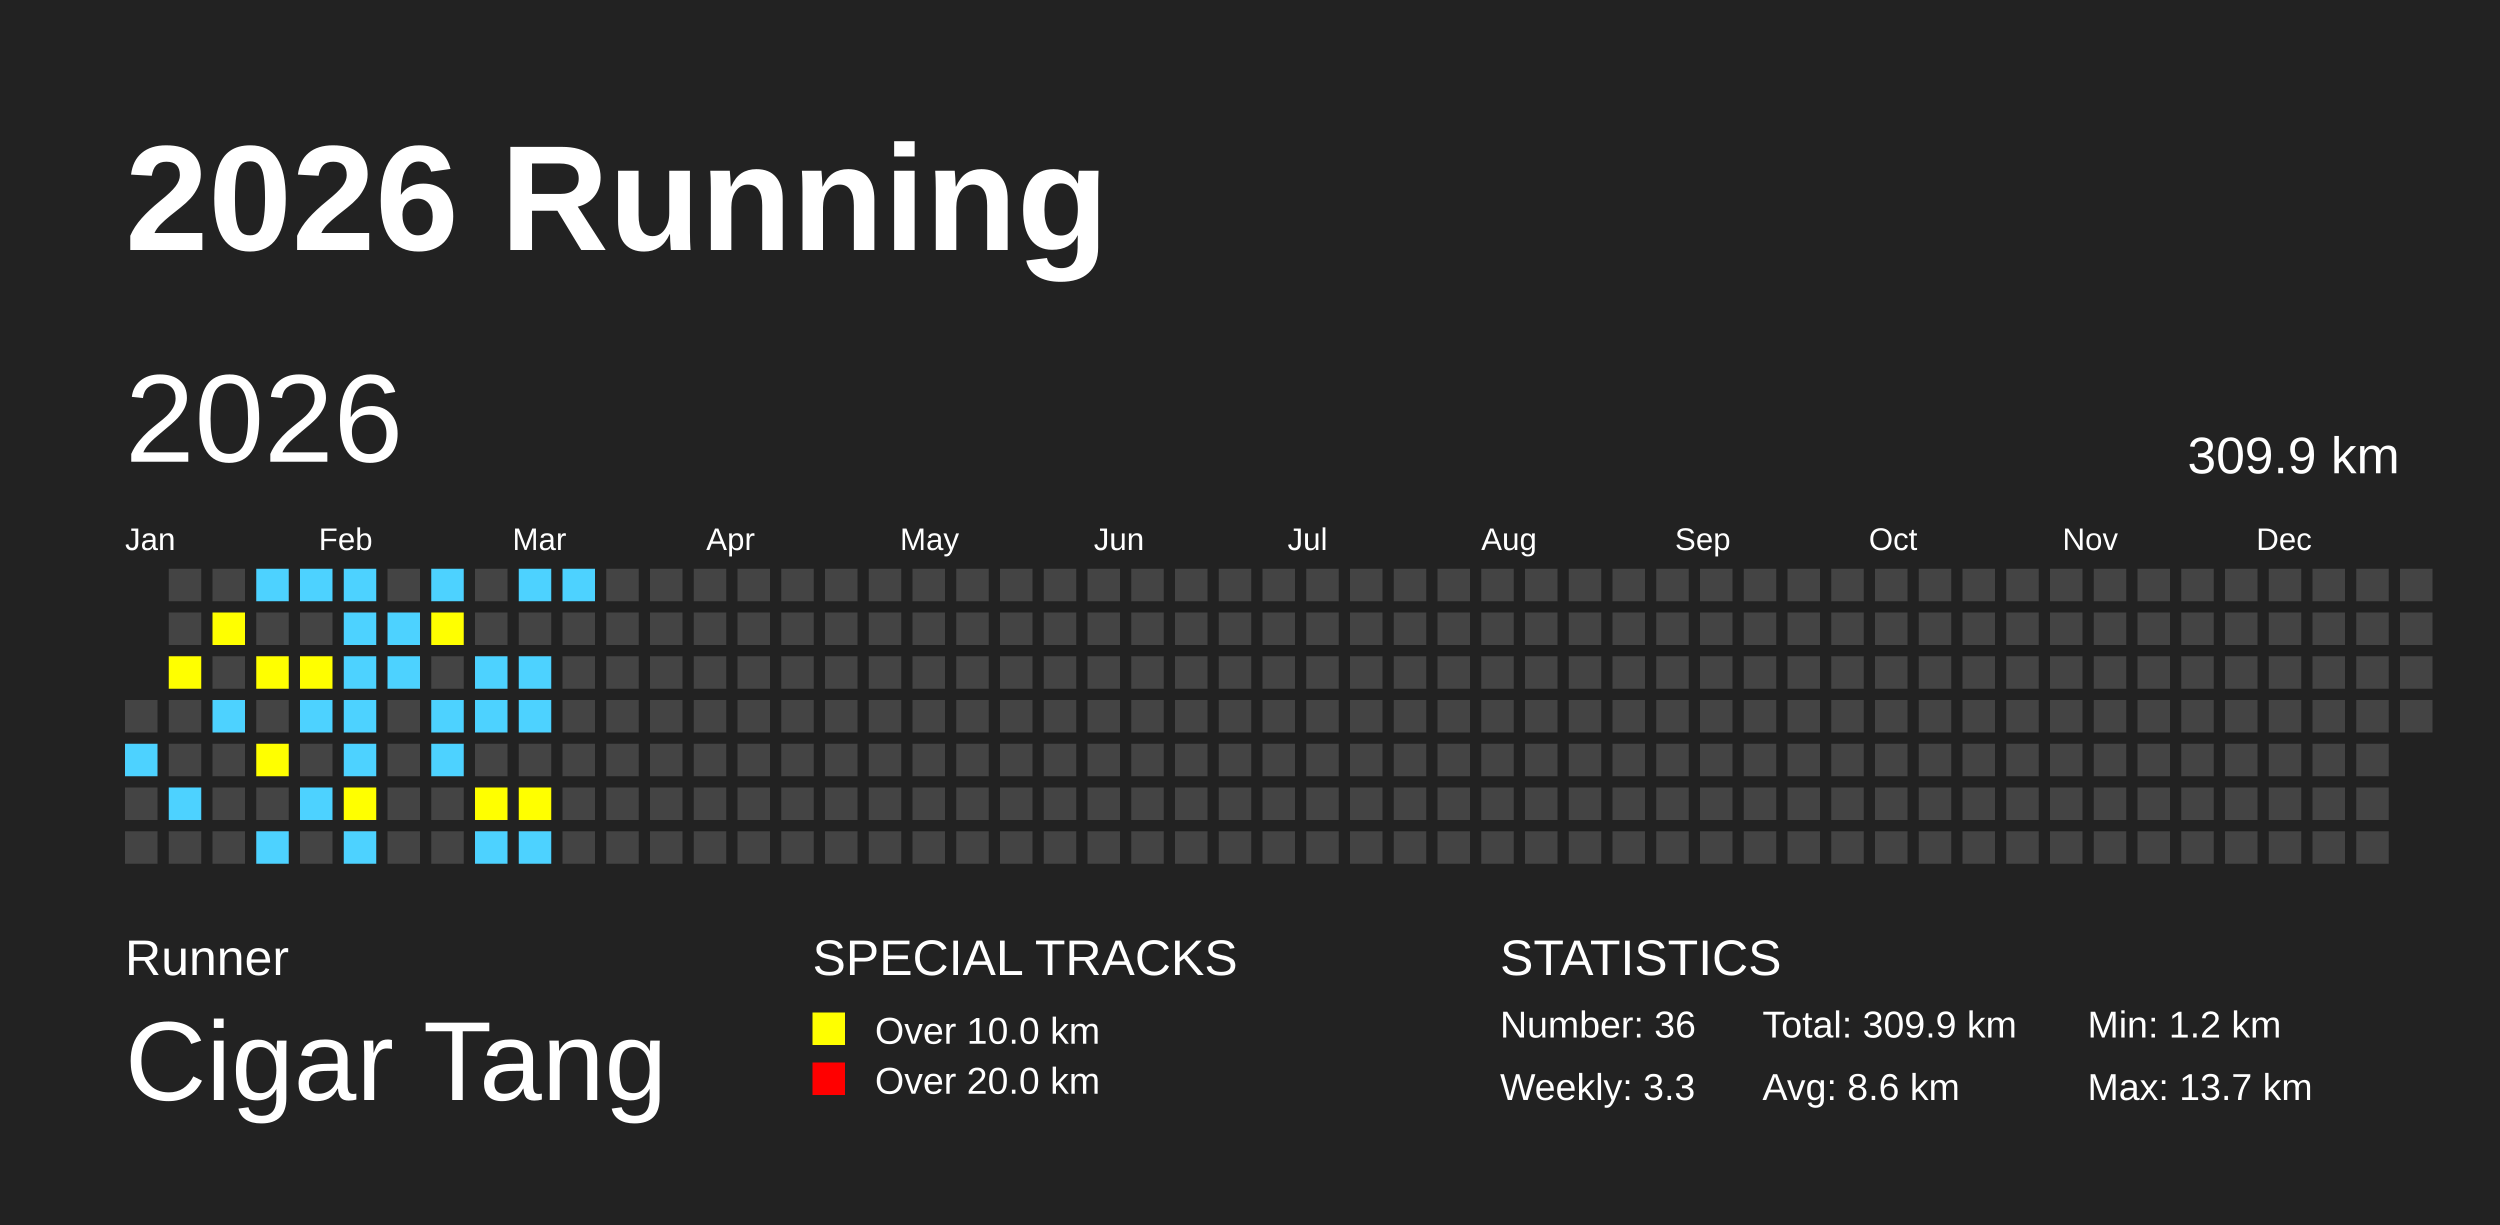
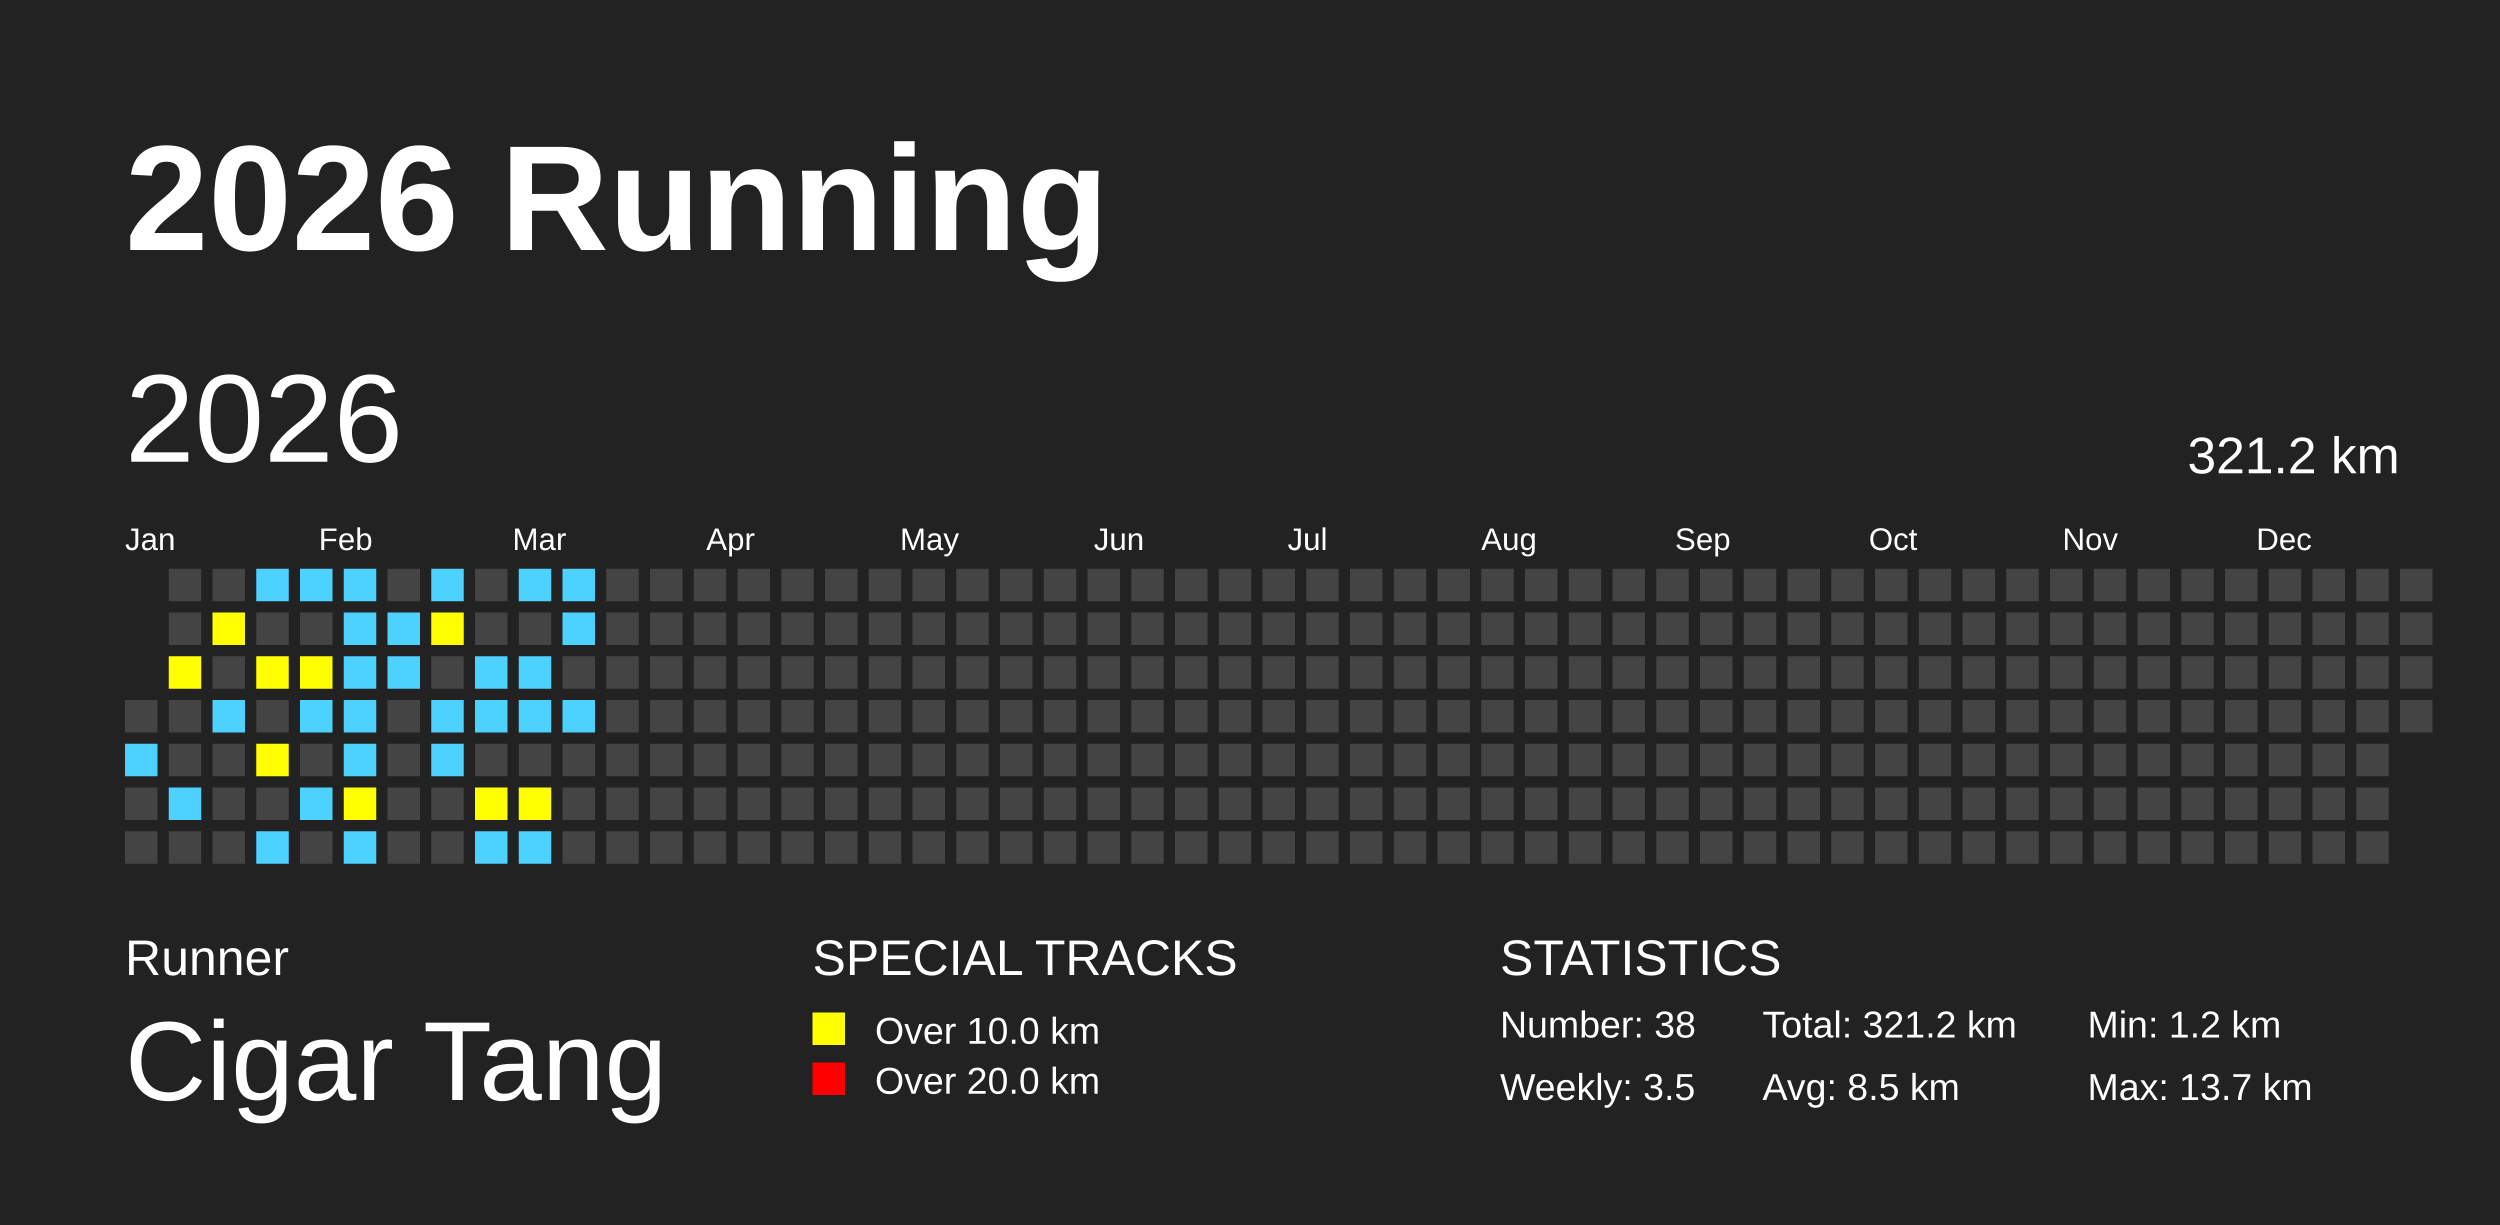
<svg xmlns="http://www.w3.org/2000/svg" baseProfile="full" height="98mm" version="1.1" viewBox="0,0,200,98" width="200mm">
  <defs />
  <rect fill="#222222" height="98" width="200" x="0" y="0" />
  <text fill="#FFFFFF" style="font-size:12px; font-family:Arial; font-weight:bold;" x="10" y="20">2026 Running</text>
  <text fill="#FFFFFF" style="font-size:4px; font-family:Arial" x="10" y="78">Runner</text>
  <text fill="#FFFFFF" style="font-size:9px; font-family:Arial" x="10" y="88">Cigar Tang</text>
  <text fill="#FFFFFF" style="font-size:4px; font-family:Arial" x="65" y="78">SPECIAL TRACKS</text>
  <rect fill="yellow" height="2.6" width="2.6" x="65" y="81" />
  <text fill="#FFFFFF" style="font-size:3px; font-family:Arial" x="70" y="83.5">Over 10.0 km</text>
  <rect fill="red" height="2.6" width="2.6" x="65" y="85" />
  <text fill="#FFFFFF" style="font-size:3px; font-family:Arial" x="70" y="87.5">Over 20.0 km</text>
  <text fill="#FFFFFF" style="font-size:4px; font-family:Arial" x="120" y="78">STATISTICS</text>
-   <text fill="#FFFFFF" style="font-size:3px; font-family:Arial" x="120" y="83">Number: 36</text>
-   <text fill="#FFFFFF" style="font-size:3px; font-family:Arial" x="120" y="88">Weekly: 3.3</text>
-   <text fill="#FFFFFF" style="font-size:3px; font-family:Arial" x="141" y="83">Total: 309.9 km</text>
-   <text fill="#FFFFFF" style="font-size:3px; font-family:Arial" x="141" y="88">Avg: 8.6 km</text>
+   <text fill="#FFFFFF" style="font-size:3px; font-family:Arial" x="120" y="83">Number: 38</text>
+   <text fill="#FFFFFF" style="font-size:3px; font-family:Arial" x="120" y="88">Weekly: 3.5</text>
+   <text fill="#FFFFFF" style="font-size:3px; font-family:Arial" x="141" y="83">Total: 321.2 km</text>
+   <text fill="#FFFFFF" style="font-size:3px; font-family:Arial" x="141" y="88">Avg: 8.5 km</text>
  <text fill="#FFFFFF" style="font-size:3px; font-family:Arial" x="167" y="83">Min: 1.2 km</text>
  <text fill="#FFFFFF" style="font-size:3px; font-family:Arial" x="167" y="88">Max: 13.7 km</text>
  <text dominant-baseline="hanging" fill="#FFFFFF" style="font-size:10.0px; font-family:Arial;" x="10" y="30">2026</text>
-   <text dominant-baseline="hanging" fill="#FFFFFF" style="font-size:4.125px; font-family:Arial;" x="175" y="35">309.9 km</text>
+   <text dominant-baseline="hanging" fill="#FFFFFF" style="font-size:4.125px; font-family:Arial;" x="175" y="35">321.2 km</text>
  <text fill="#FFFFFF" style="font-size:2.5px; font-family:Arial" x="10.0" y="44">Jan</text>
  <text fill="#FFFFFF" style="font-size:2.5px; font-family:Arial" x="25.5" y="44">Feb</text>
  <text fill="#FFFFFF" style="font-size:2.5px; font-family:Arial" x="41.0" y="44">Mar</text>
  <text fill="#FFFFFF" style="font-size:2.5px; font-family:Arial" x="56.5" y="44">Apr</text>
  <text fill="#FFFFFF" style="font-size:2.5px; font-family:Arial" x="72.0" y="44">May</text>
  <text fill="#FFFFFF" style="font-size:2.5px; font-family:Arial" x="87.5" y="44">Jun</text>
  <text fill="#FFFFFF" style="font-size:2.5px; font-family:Arial" x="103.0" y="44">Jul</text>
  <text fill="#FFFFFF" style="font-size:2.5px; font-family:Arial" x="118.5" y="44">Aug</text>
  <text fill="#FFFFFF" style="font-size:2.5px; font-family:Arial" x="134.0" y="44">Sep</text>
  <text fill="#FFFFFF" style="font-size:2.5px; font-family:Arial" x="149.5" y="44">Oct</text>
  <text fill="#FFFFFF" style="font-size:2.5px; font-family:Arial" x="165.0" y="44">Nov</text>
  <text fill="#FFFFFF" style="font-size:2.5px; font-family:Arial" x="180.5" y="44">Dec</text>
  <rect fill="#444444" height="2.6" width="2.6" x="10.0" y="56.0" />
  <rect fill="#4DD2FF" height="2.6" width="2.6" x="10.0" y="59.5" />
  <rect fill="#444444" height="2.6" width="2.6" x="10.0" y="63.0" />
  <rect fill="#444444" height="2.6" width="2.6" x="10.0" y="66.5" />
  <rect fill="#444444" height="2.6" width="2.6" x="13.5" y="45.5" />
  <rect fill="#444444" height="2.6" width="2.6" x="13.5" y="49.0" />
  <rect fill="yellow" height="2.6" width="2.6" x="13.5" y="52.5" />
  <rect fill="#444444" height="2.6" width="2.6" x="13.5" y="56.0" />
  <rect fill="#444444" height="2.6" width="2.6" x="13.5" y="59.5" />
  <rect fill="#4DD2FF" height="2.6" width="2.6" x="13.5" y="63.0" />
  <rect fill="#444444" height="2.6" width="2.6" x="13.5" y="66.5" />
  <rect fill="#444444" height="2.6" width="2.6" x="17.0" y="45.5" />
  <rect fill="yellow" height="2.6" width="2.6" x="17.0" y="49.0" />
  <rect fill="#444444" height="2.6" width="2.6" x="17.0" y="52.5" />
  <rect fill="#4DD2FF" height="2.6" width="2.6" x="17.0" y="56.0" />
  <rect fill="#444444" height="2.6" width="2.6" x="17.0" y="59.5" />
  <rect fill="#444444" height="2.6" width="2.6" x="17.0" y="63.0" />
  <rect fill="#444444" height="2.6" width="2.6" x="17.0" y="66.5" />
  <rect fill="#4DD2FF" height="2.6" width="2.6" x="20.5" y="45.5" />
  <rect fill="#444444" height="2.6" width="2.6" x="20.5" y="49.0" />
  <rect fill="yellow" height="2.6" width="2.6" x="20.5" y="52.5" />
  <rect fill="#444444" height="2.6" width="2.6" x="20.5" y="56.0" />
  <rect fill="yellow" height="2.6" width="2.6" x="20.5" y="59.5" />
  <rect fill="#444444" height="2.6" width="2.6" x="20.5" y="63.0" />
  <rect fill="#4DD2FF" height="2.6" width="2.6" x="20.5" y="66.5" />
  <rect fill="#4DD2FF" height="2.6" width="2.6" x="24.0" y="45.5" />
  <rect fill="#444444" height="2.6" width="2.6" x="24.0" y="49.0" />
  <rect fill="yellow" height="2.6" width="2.6" x="24.0" y="52.5" />
  <rect fill="#4DD2FF" height="2.6" width="2.6" x="24.0" y="56.0" />
  <rect fill="#444444" height="2.6" width="2.6" x="24.0" y="59.5" />
  <rect fill="#4DD2FF" height="2.6" width="2.6" x="24.0" y="63.0" />
  <rect fill="#444444" height="2.6" width="2.6" x="24.0" y="66.5" />
  <rect fill="#4DD2FF" height="2.6" width="2.6" x="27.5" y="45.5" />
  <rect fill="#4DD2FF" height="2.6" width="2.6" x="27.5" y="49.0" />
  <rect fill="#4DD2FF" height="2.6" width="2.6" x="27.5" y="52.5" />
  <rect fill="#4DD2FF" height="2.6" width="2.6" x="27.5" y="56.0" />
  <rect fill="#4DD2FF" height="2.6" width="2.6" x="27.5" y="59.5" />
  <rect fill="yellow" height="2.6" width="2.6" x="27.5" y="63.0" />
  <rect fill="#4DD2FF" height="2.6" width="2.6" x="27.5" y="66.5" />
  <rect fill="#444444" height="2.6" width="2.6" x="31.0" y="45.5" />
  <rect fill="#4DD2FF" height="2.6" width="2.6" x="31.0" y="49.0" />
  <rect fill="#4DD2FF" height="2.6" width="2.6" x="31.0" y="52.5" />
  <rect fill="#444444" height="2.6" width="2.6" x="31.0" y="56.0" />
  <rect fill="#444444" height="2.6" width="2.6" x="31.0" y="59.5" />
  <rect fill="#444444" height="2.6" width="2.6" x="31.0" y="63.0" />
  <rect fill="#444444" height="2.6" width="2.6" x="31.0" y="66.5" />
  <rect fill="#4DD2FF" height="2.6" width="2.6" x="34.5" y="45.5" />
  <rect fill="yellow" height="2.6" width="2.6" x="34.5" y="49.0" />
  <rect fill="#444444" height="2.6" width="2.6" x="34.5" y="52.5" />
  <rect fill="#4DD2FF" height="2.6" width="2.6" x="34.5" y="56.0" />
  <rect fill="#4DD2FF" height="2.6" width="2.6" x="34.5" y="59.5" />
  <rect fill="#444444" height="2.6" width="2.6" x="34.5" y="63.0" />
  <rect fill="#444444" height="2.6" width="2.6" x="34.5" y="66.5" />
  <rect fill="#444444" height="2.6" width="2.6" x="38.0" y="45.5" />
  <rect fill="#444444" height="2.6" width="2.6" x="38.0" y="49.0" />
  <rect fill="#4DD2FF" height="2.6" width="2.6" x="38.0" y="52.5" />
  <rect fill="#4DD2FF" height="2.6" width="2.6" x="38.0" y="56.0" />
  <rect fill="#444444" height="2.6" width="2.6" x="38.0" y="59.5" />
  <rect fill="yellow" height="2.6" width="2.6" x="38.0" y="63.0" />
  <rect fill="#4DD2FF" height="2.6" width="2.6" x="38.0" y="66.5" />
  <rect fill="#4DD2FF" height="2.6" width="2.6" x="41.5" y="45.5" />
  <rect fill="#444444" height="2.6" width="2.6" x="41.5" y="49.0" />
  <rect fill="#4DD2FF" height="2.6" width="2.6" x="41.5" y="52.5" />
  <rect fill="#4DD2FF" height="2.6" width="2.6" x="41.5" y="56.0" />
  <rect fill="#444444" height="2.6" width="2.6" x="41.5" y="59.5" />
  <rect fill="yellow" height="2.6" width="2.6" x="41.5" y="63.0" />
  <rect fill="#4DD2FF" height="2.6" width="2.6" x="41.5" y="66.5" />
  <rect fill="#4DD2FF" height="2.6" width="2.6" x="45.0" y="45.5" />
-   <rect fill="#444444" height="2.6" width="2.6" x="45.0" y="49.0" />
+   <rect fill="#4DD2FF" height="2.6" width="2.6" x="45.0" y="49.0" />
  <rect fill="#444444" height="2.6" width="2.6" x="45.0" y="52.5" />
-   <rect fill="#444444" height="2.6" width="2.6" x="45.0" y="56.0" />
+   <rect fill="#4DD2FF" height="2.6" width="2.6" x="45.0" y="56.0" />
  <rect fill="#444444" height="2.6" width="2.6" x="45.0" y="59.5" />
  <rect fill="#444444" height="2.6" width="2.6" x="45.0" y="63.0" />
  <rect fill="#444444" height="2.6" width="2.6" x="45.0" y="66.5" />
  <rect fill="#444444" height="2.6" width="2.6" x="48.5" y="45.5" />
  <rect fill="#444444" height="2.6" width="2.6" x="48.5" y="49.0" />
  <rect fill="#444444" height="2.6" width="2.6" x="48.5" y="52.5" />
  <rect fill="#444444" height="2.6" width="2.6" x="48.5" y="56.0" />
  <rect fill="#444444" height="2.6" width="2.6" x="48.5" y="59.5" />
  <rect fill="#444444" height="2.6" width="2.6" x="48.5" y="63.0" />
  <rect fill="#444444" height="2.6" width="2.6" x="48.5" y="66.5" />
  <rect fill="#444444" height="2.6" width="2.6" x="52.0" y="45.5" />
  <rect fill="#444444" height="2.6" width="2.6" x="52.0" y="49.0" />
  <rect fill="#444444" height="2.6" width="2.6" x="52.0" y="52.5" />
  <rect fill="#444444" height="2.6" width="2.6" x="52.0" y="56.0" />
  <rect fill="#444444" height="2.6" width="2.6" x="52.0" y="59.5" />
  <rect fill="#444444" height="2.6" width="2.6" x="52.0" y="63.0" />
  <rect fill="#444444" height="2.6" width="2.6" x="52.0" y="66.5" />
  <rect fill="#444444" height="2.6" width="2.6" x="55.5" y="45.5" />
  <rect fill="#444444" height="2.6" width="2.6" x="55.5" y="49.0" />
  <rect fill="#444444" height="2.6" width="2.6" x="55.5" y="52.5" />
  <rect fill="#444444" height="2.6" width="2.6" x="55.5" y="56.0" />
  <rect fill="#444444" height="2.6" width="2.6" x="55.5" y="59.5" />
  <rect fill="#444444" height="2.6" width="2.6" x="55.5" y="63.0" />
  <rect fill="#444444" height="2.6" width="2.6" x="55.5" y="66.5" />
  <rect fill="#444444" height="2.6" width="2.6" x="59.0" y="45.5" />
  <rect fill="#444444" height="2.6" width="2.6" x="59.0" y="49.0" />
  <rect fill="#444444" height="2.6" width="2.6" x="59.0" y="52.5" />
  <rect fill="#444444" height="2.6" width="2.6" x="59.0" y="56.0" />
  <rect fill="#444444" height="2.6" width="2.6" x="59.0" y="59.5" />
  <rect fill="#444444" height="2.6" width="2.6" x="59.0" y="63.0" />
  <rect fill="#444444" height="2.6" width="2.6" x="59.0" y="66.5" />
  <rect fill="#444444" height="2.6" width="2.6" x="62.5" y="45.5" />
  <rect fill="#444444" height="2.6" width="2.6" x="62.5" y="49.0" />
  <rect fill="#444444" height="2.6" width="2.6" x="62.5" y="52.5" />
  <rect fill="#444444" height="2.6" width="2.6" x="62.5" y="56.0" />
  <rect fill="#444444" height="2.6" width="2.6" x="62.5" y="59.5" />
  <rect fill="#444444" height="2.6" width="2.6" x="62.5" y="63.0" />
  <rect fill="#444444" height="2.6" width="2.6" x="62.5" y="66.5" />
  <rect fill="#444444" height="2.6" width="2.6" x="66.0" y="45.5" />
  <rect fill="#444444" height="2.6" width="2.6" x="66.0" y="49.0" />
  <rect fill="#444444" height="2.6" width="2.6" x="66.0" y="52.5" />
  <rect fill="#444444" height="2.6" width="2.6" x="66.0" y="56.0" />
  <rect fill="#444444" height="2.6" width="2.6" x="66.0" y="59.5" />
  <rect fill="#444444" height="2.6" width="2.6" x="66.0" y="63.0" />
  <rect fill="#444444" height="2.6" width="2.6" x="66.0" y="66.5" />
  <rect fill="#444444" height="2.6" width="2.6" x="69.5" y="45.5" />
  <rect fill="#444444" height="2.6" width="2.6" x="69.5" y="49.0" />
  <rect fill="#444444" height="2.6" width="2.6" x="69.5" y="52.5" />
  <rect fill="#444444" height="2.6" width="2.6" x="69.5" y="56.0" />
  <rect fill="#444444" height="2.6" width="2.6" x="69.5" y="59.5" />
  <rect fill="#444444" height="2.6" width="2.6" x="69.5" y="63.0" />
  <rect fill="#444444" height="2.6" width="2.6" x="69.5" y="66.5" />
  <rect fill="#444444" height="2.6" width="2.6" x="73.0" y="45.5" />
  <rect fill="#444444" height="2.6" width="2.6" x="73.0" y="49.0" />
  <rect fill="#444444" height="2.6" width="2.6" x="73.0" y="52.5" />
  <rect fill="#444444" height="2.6" width="2.6" x="73.0" y="56.0" />
  <rect fill="#444444" height="2.6" width="2.6" x="73.0" y="59.5" />
  <rect fill="#444444" height="2.6" width="2.6" x="73.0" y="63.0" />
  <rect fill="#444444" height="2.6" width="2.6" x="73.0" y="66.5" />
  <rect fill="#444444" height="2.6" width="2.6" x="76.5" y="45.5" />
  <rect fill="#444444" height="2.6" width="2.6" x="76.5" y="49.0" />
  <rect fill="#444444" height="2.6" width="2.6" x="76.5" y="52.5" />
  <rect fill="#444444" height="2.6" width="2.6" x="76.5" y="56.0" />
  <rect fill="#444444" height="2.6" width="2.6" x="76.5" y="59.5" />
  <rect fill="#444444" height="2.6" width="2.6" x="76.5" y="63.0" />
  <rect fill="#444444" height="2.6" width="2.6" x="76.5" y="66.5" />
  <rect fill="#444444" height="2.6" width="2.6" x="80.0" y="45.5" />
  <rect fill="#444444" height="2.6" width="2.6" x="80.0" y="49.0" />
  <rect fill="#444444" height="2.6" width="2.6" x="80.0" y="52.5" />
  <rect fill="#444444" height="2.6" width="2.6" x="80.0" y="56.0" />
  <rect fill="#444444" height="2.6" width="2.6" x="80.0" y="59.5" />
  <rect fill="#444444" height="2.6" width="2.6" x="80.0" y="63.0" />
  <rect fill="#444444" height="2.6" width="2.6" x="80.0" y="66.5" />
  <rect fill="#444444" height="2.6" width="2.6" x="83.5" y="45.5" />
  <rect fill="#444444" height="2.6" width="2.6" x="83.5" y="49.0" />
  <rect fill="#444444" height="2.6" width="2.6" x="83.5" y="52.5" />
  <rect fill="#444444" height="2.6" width="2.6" x="83.5" y="56.0" />
  <rect fill="#444444" height="2.6" width="2.6" x="83.5" y="59.5" />
  <rect fill="#444444" height="2.6" width="2.6" x="83.5" y="63.0" />
  <rect fill="#444444" height="2.6" width="2.6" x="83.5" y="66.5" />
  <rect fill="#444444" height="2.6" width="2.6" x="87.0" y="45.5" />
  <rect fill="#444444" height="2.6" width="2.6" x="87.0" y="49.0" />
  <rect fill="#444444" height="2.6" width="2.6" x="87.0" y="52.5" />
  <rect fill="#444444" height="2.6" width="2.6" x="87.0" y="56.0" />
  <rect fill="#444444" height="2.6" width="2.6" x="87.0" y="59.5" />
  <rect fill="#444444" height="2.6" width="2.6" x="87.0" y="63.0" />
  <rect fill="#444444" height="2.6" width="2.6" x="87.0" y="66.5" />
  <rect fill="#444444" height="2.6" width="2.6" x="90.5" y="45.5" />
  <rect fill="#444444" height="2.6" width="2.6" x="90.5" y="49.0" />
  <rect fill="#444444" height="2.6" width="2.6" x="90.5" y="52.5" />
  <rect fill="#444444" height="2.6" width="2.6" x="90.5" y="56.0" />
  <rect fill="#444444" height="2.6" width="2.6" x="90.5" y="59.5" />
  <rect fill="#444444" height="2.6" width="2.6" x="90.5" y="63.0" />
  <rect fill="#444444" height="2.6" width="2.6" x="90.5" y="66.5" />
  <rect fill="#444444" height="2.6" width="2.6" x="94.0" y="45.5" />
  <rect fill="#444444" height="2.6" width="2.6" x="94.0" y="49.0" />
  <rect fill="#444444" height="2.6" width="2.6" x="94.0" y="52.5" />
  <rect fill="#444444" height="2.6" width="2.6" x="94.0" y="56.0" />
  <rect fill="#444444" height="2.6" width="2.6" x="94.0" y="59.5" />
  <rect fill="#444444" height="2.6" width="2.6" x="94.0" y="63.0" />
  <rect fill="#444444" height="2.6" width="2.6" x="94.0" y="66.5" />
  <rect fill="#444444" height="2.6" width="2.6" x="97.5" y="45.5" />
  <rect fill="#444444" height="2.6" width="2.6" x="97.5" y="49.0" />
  <rect fill="#444444" height="2.6" width="2.6" x="97.5" y="52.5" />
  <rect fill="#444444" height="2.6" width="2.6" x="97.5" y="56.0" />
  <rect fill="#444444" height="2.6" width="2.6" x="97.5" y="59.5" />
  <rect fill="#444444" height="2.6" width="2.6" x="97.5" y="63.0" />
  <rect fill="#444444" height="2.6" width="2.6" x="97.5" y="66.5" />
  <rect fill="#444444" height="2.6" width="2.6" x="101.0" y="45.5" />
  <rect fill="#444444" height="2.6" width="2.6" x="101.0" y="49.0" />
  <rect fill="#444444" height="2.6" width="2.6" x="101.0" y="52.5" />
  <rect fill="#444444" height="2.6" width="2.6" x="101.0" y="56.0" />
  <rect fill="#444444" height="2.6" width="2.6" x="101.0" y="59.5" />
  <rect fill="#444444" height="2.6" width="2.6" x="101.0" y="63.0" />
  <rect fill="#444444" height="2.6" width="2.6" x="101.0" y="66.5" />
  <rect fill="#444444" height="2.6" width="2.6" x="104.5" y="45.5" />
  <rect fill="#444444" height="2.6" width="2.6" x="104.5" y="49.0" />
  <rect fill="#444444" height="2.6" width="2.6" x="104.5" y="52.5" />
  <rect fill="#444444" height="2.6" width="2.6" x="104.5" y="56.0" />
  <rect fill="#444444" height="2.6" width="2.6" x="104.5" y="59.5" />
  <rect fill="#444444" height="2.6" width="2.6" x="104.5" y="63.0" />
  <rect fill="#444444" height="2.6" width="2.6" x="104.5" y="66.5" />
  <rect fill="#444444" height="2.6" width="2.6" x="108.0" y="45.5" />
  <rect fill="#444444" height="2.6" width="2.6" x="108.0" y="49.0" />
  <rect fill="#444444" height="2.6" width="2.6" x="108.0" y="52.5" />
  <rect fill="#444444" height="2.6" width="2.6" x="108.0" y="56.0" />
  <rect fill="#444444" height="2.6" width="2.6" x="108.0" y="59.5" />
  <rect fill="#444444" height="2.6" width="2.6" x="108.0" y="63.0" />
  <rect fill="#444444" height="2.6" width="2.6" x="108.0" y="66.5" />
  <rect fill="#444444" height="2.6" width="2.6" x="111.5" y="45.5" />
  <rect fill="#444444" height="2.6" width="2.6" x="111.5" y="49.0" />
  <rect fill="#444444" height="2.6" width="2.6" x="111.5" y="52.5" />
  <rect fill="#444444" height="2.6" width="2.6" x="111.5" y="56.0" />
  <rect fill="#444444" height="2.6" width="2.6" x="111.5" y="59.5" />
  <rect fill="#444444" height="2.6" width="2.6" x="111.5" y="63.0" />
  <rect fill="#444444" height="2.6" width="2.6" x="111.5" y="66.5" />
  <rect fill="#444444" height="2.6" width="2.6" x="115.0" y="45.5" />
  <rect fill="#444444" height="2.6" width="2.6" x="115.0" y="49.0" />
  <rect fill="#444444" height="2.6" width="2.6" x="115.0" y="52.5" />
  <rect fill="#444444" height="2.6" width="2.6" x="115.0" y="56.0" />
  <rect fill="#444444" height="2.6" width="2.6" x="115.0" y="59.5" />
  <rect fill="#444444" height="2.6" width="2.6" x="115.0" y="63.0" />
  <rect fill="#444444" height="2.6" width="2.6" x="115.0" y="66.5" />
  <rect fill="#444444" height="2.6" width="2.6" x="118.5" y="45.5" />
  <rect fill="#444444" height="2.6" width="2.6" x="118.5" y="49.0" />
  <rect fill="#444444" height="2.6" width="2.6" x="118.5" y="52.5" />
  <rect fill="#444444" height="2.6" width="2.6" x="118.5" y="56.0" />
  <rect fill="#444444" height="2.6" width="2.6" x="118.5" y="59.5" />
  <rect fill="#444444" height="2.6" width="2.6" x="118.5" y="63.0" />
  <rect fill="#444444" height="2.6" width="2.6" x="118.5" y="66.5" />
  <rect fill="#444444" height="2.6" width="2.6" x="122.0" y="45.5" />
  <rect fill="#444444" height="2.6" width="2.6" x="122.0" y="49.0" />
  <rect fill="#444444" height="2.6" width="2.6" x="122.0" y="52.5" />
  <rect fill="#444444" height="2.6" width="2.6" x="122.0" y="56.0" />
  <rect fill="#444444" height="2.6" width="2.6" x="122.0" y="59.5" />
  <rect fill="#444444" height="2.6" width="2.6" x="122.0" y="63.0" />
  <rect fill="#444444" height="2.6" width="2.6" x="122.0" y="66.5" />
  <rect fill="#444444" height="2.6" width="2.6" x="125.5" y="45.5" />
  <rect fill="#444444" height="2.6" width="2.6" x="125.5" y="49.0" />
  <rect fill="#444444" height="2.6" width="2.6" x="125.5" y="52.5" />
  <rect fill="#444444" height="2.6" width="2.6" x="125.5" y="56.0" />
  <rect fill="#444444" height="2.6" width="2.6" x="125.5" y="59.5" />
  <rect fill="#444444" height="2.6" width="2.6" x="125.5" y="63.0" />
  <rect fill="#444444" height="2.6" width="2.6" x="125.5" y="66.5" />
  <rect fill="#444444" height="2.6" width="2.6" x="129.0" y="45.5" />
  <rect fill="#444444" height="2.6" width="2.6" x="129.0" y="49.0" />
  <rect fill="#444444" height="2.6" width="2.6" x="129.0" y="52.5" />
  <rect fill="#444444" height="2.6" width="2.6" x="129.0" y="56.0" />
  <rect fill="#444444" height="2.6" width="2.6" x="129.0" y="59.5" />
  <rect fill="#444444" height="2.6" width="2.6" x="129.0" y="63.0" />
  <rect fill="#444444" height="2.6" width="2.6" x="129.0" y="66.5" />
  <rect fill="#444444" height="2.6" width="2.6" x="132.5" y="45.5" />
  <rect fill="#444444" height="2.6" width="2.6" x="132.5" y="49.0" />
  <rect fill="#444444" height="2.6" width="2.6" x="132.5" y="52.5" />
  <rect fill="#444444" height="2.6" width="2.6" x="132.5" y="56.0" />
  <rect fill="#444444" height="2.6" width="2.6" x="132.5" y="59.5" />
  <rect fill="#444444" height="2.6" width="2.6" x="132.5" y="63.0" />
  <rect fill="#444444" height="2.6" width="2.6" x="132.5" y="66.5" />
  <rect fill="#444444" height="2.6" width="2.6" x="136.0" y="45.5" />
  <rect fill="#444444" height="2.6" width="2.6" x="136.0" y="49.0" />
  <rect fill="#444444" height="2.6" width="2.6" x="136.0" y="52.5" />
  <rect fill="#444444" height="2.6" width="2.6" x="136.0" y="56.0" />
  <rect fill="#444444" height="2.6" width="2.6" x="136.0" y="59.5" />
  <rect fill="#444444" height="2.6" width="2.6" x="136.0" y="63.0" />
  <rect fill="#444444" height="2.6" width="2.6" x="136.0" y="66.5" />
  <rect fill="#444444" height="2.6" width="2.6" x="139.5" y="45.5" />
  <rect fill="#444444" height="2.6" width="2.6" x="139.5" y="49.0" />
  <rect fill="#444444" height="2.6" width="2.6" x="139.5" y="52.5" />
  <rect fill="#444444" height="2.6" width="2.6" x="139.5" y="56.0" />
  <rect fill="#444444" height="2.6" width="2.6" x="139.5" y="59.5" />
  <rect fill="#444444" height="2.6" width="2.6" x="139.5" y="63.0" />
  <rect fill="#444444" height="2.6" width="2.6" x="139.5" y="66.5" />
  <rect fill="#444444" height="2.6" width="2.6" x="143.0" y="45.5" />
  <rect fill="#444444" height="2.6" width="2.6" x="143.0" y="49.0" />
  <rect fill="#444444" height="2.6" width="2.6" x="143.0" y="52.5" />
  <rect fill="#444444" height="2.6" width="2.6" x="143.0" y="56.0" />
  <rect fill="#444444" height="2.6" width="2.6" x="143.0" y="59.5" />
  <rect fill="#444444" height="2.6" width="2.6" x="143.0" y="63.0" />
  <rect fill="#444444" height="2.6" width="2.6" x="143.0" y="66.5" />
  <rect fill="#444444" height="2.6" width="2.6" x="146.5" y="45.5" />
  <rect fill="#444444" height="2.6" width="2.6" x="146.5" y="49.0" />
  <rect fill="#444444" height="2.6" width="2.6" x="146.5" y="52.5" />
  <rect fill="#444444" height="2.6" width="2.6" x="146.5" y="56.0" />
  <rect fill="#444444" height="2.6" width="2.6" x="146.5" y="59.5" />
  <rect fill="#444444" height="2.6" width="2.6" x="146.5" y="63.0" />
  <rect fill="#444444" height="2.6" width="2.6" x="146.5" y="66.5" />
  <rect fill="#444444" height="2.6" width="2.6" x="150.0" y="45.5" />
  <rect fill="#444444" height="2.6" width="2.6" x="150.0" y="49.0" />
  <rect fill="#444444" height="2.6" width="2.6" x="150.0" y="52.5" />
  <rect fill="#444444" height="2.6" width="2.6" x="150.0" y="56.0" />
  <rect fill="#444444" height="2.6" width="2.6" x="150.0" y="59.5" />
  <rect fill="#444444" height="2.6" width="2.6" x="150.0" y="63.0" />
  <rect fill="#444444" height="2.6" width="2.6" x="150.0" y="66.5" />
  <rect fill="#444444" height="2.6" width="2.6" x="153.5" y="45.5" />
  <rect fill="#444444" height="2.6" width="2.6" x="153.5" y="49.0" />
  <rect fill="#444444" height="2.6" width="2.6" x="153.5" y="52.5" />
  <rect fill="#444444" height="2.6" width="2.6" x="153.5" y="56.0" />
  <rect fill="#444444" height="2.6" width="2.6" x="153.5" y="59.5" />
  <rect fill="#444444" height="2.6" width="2.6" x="153.5" y="63.0" />
  <rect fill="#444444" height="2.6" width="2.6" x="153.5" y="66.5" />
  <rect fill="#444444" height="2.6" width="2.6" x="157.0" y="45.5" />
  <rect fill="#444444" height="2.6" width="2.6" x="157.0" y="49.0" />
  <rect fill="#444444" height="2.6" width="2.6" x="157.0" y="52.5" />
  <rect fill="#444444" height="2.6" width="2.6" x="157.0" y="56.0" />
  <rect fill="#444444" height="2.6" width="2.6" x="157.0" y="59.5" />
  <rect fill="#444444" height="2.6" width="2.6" x="157.0" y="63.0" />
  <rect fill="#444444" height="2.6" width="2.6" x="157.0" y="66.5" />
  <rect fill="#444444" height="2.6" width="2.6" x="160.5" y="45.5" />
  <rect fill="#444444" height="2.6" width="2.6" x="160.5" y="49.0" />
  <rect fill="#444444" height="2.6" width="2.6" x="160.5" y="52.5" />
  <rect fill="#444444" height="2.6" width="2.6" x="160.5" y="56.0" />
  <rect fill="#444444" height="2.6" width="2.6" x="160.5" y="59.5" />
  <rect fill="#444444" height="2.6" width="2.6" x="160.5" y="63.0" />
  <rect fill="#444444" height="2.6" width="2.6" x="160.5" y="66.5" />
  <rect fill="#444444" height="2.6" width="2.6" x="164.0" y="45.5" />
  <rect fill="#444444" height="2.6" width="2.6" x="164.0" y="49.0" />
  <rect fill="#444444" height="2.6" width="2.6" x="164.0" y="52.5" />
  <rect fill="#444444" height="2.6" width="2.6" x="164.0" y="56.0" />
  <rect fill="#444444" height="2.6" width="2.6" x="164.0" y="59.5" />
  <rect fill="#444444" height="2.6" width="2.6" x="164.0" y="63.0" />
  <rect fill="#444444" height="2.6" width="2.6" x="164.0" y="66.5" />
  <rect fill="#444444" height="2.6" width="2.6" x="167.5" y="45.5" />
  <rect fill="#444444" height="2.6" width="2.6" x="167.5" y="49.0" />
  <rect fill="#444444" height="2.6" width="2.6" x="167.5" y="52.5" />
  <rect fill="#444444" height="2.6" width="2.6" x="167.5" y="56.0" />
  <rect fill="#444444" height="2.6" width="2.6" x="167.5" y="59.5" />
  <rect fill="#444444" height="2.6" width="2.6" x="167.5" y="63.0" />
  <rect fill="#444444" height="2.6" width="2.6" x="167.5" y="66.5" />
  <rect fill="#444444" height="2.6" width="2.6" x="171.0" y="45.5" />
  <rect fill="#444444" height="2.6" width="2.6" x="171.0" y="49.0" />
  <rect fill="#444444" height="2.6" width="2.6" x="171.0" y="52.5" />
  <rect fill="#444444" height="2.6" width="2.6" x="171.0" y="56.0" />
  <rect fill="#444444" height="2.6" width="2.6" x="171.0" y="59.5" />
  <rect fill="#444444" height="2.6" width="2.6" x="171.0" y="63.0" />
  <rect fill="#444444" height="2.6" width="2.6" x="171.0" y="66.5" />
  <rect fill="#444444" height="2.6" width="2.6" x="174.5" y="45.5" />
  <rect fill="#444444" height="2.6" width="2.6" x="174.5" y="49.0" />
  <rect fill="#444444" height="2.6" width="2.6" x="174.5" y="52.5" />
  <rect fill="#444444" height="2.6" width="2.6" x="174.5" y="56.0" />
  <rect fill="#444444" height="2.6" width="2.6" x="174.5" y="59.5" />
  <rect fill="#444444" height="2.6" width="2.6" x="174.5" y="63.0" />
  <rect fill="#444444" height="2.6" width="2.6" x="174.5" y="66.5" />
  <rect fill="#444444" height="2.6" width="2.6" x="178.0" y="45.5" />
  <rect fill="#444444" height="2.6" width="2.6" x="178.0" y="49.0" />
  <rect fill="#444444" height="2.6" width="2.6" x="178.0" y="52.5" />
  <rect fill="#444444" height="2.6" width="2.6" x="178.0" y="56.0" />
  <rect fill="#444444" height="2.6" width="2.6" x="178.0" y="59.5" />
  <rect fill="#444444" height="2.6" width="2.6" x="178.0" y="63.0" />
  <rect fill="#444444" height="2.6" width="2.6" x="178.0" y="66.5" />
  <rect fill="#444444" height="2.6" width="2.6" x="181.5" y="45.5" />
  <rect fill="#444444" height="2.6" width="2.6" x="181.5" y="49.0" />
  <rect fill="#444444" height="2.6" width="2.6" x="181.5" y="52.5" />
  <rect fill="#444444" height="2.6" width="2.6" x="181.5" y="56.0" />
  <rect fill="#444444" height="2.6" width="2.6" x="181.5" y="59.5" />
  <rect fill="#444444" height="2.6" width="2.6" x="181.5" y="63.0" />
  <rect fill="#444444" height="2.6" width="2.6" x="181.5" y="66.5" />
  <rect fill="#444444" height="2.6" width="2.6" x="185.0" y="45.5" />
  <rect fill="#444444" height="2.6" width="2.6" x="185.0" y="49.0" />
  <rect fill="#444444" height="2.6" width="2.6" x="185.0" y="52.5" />
  <rect fill="#444444" height="2.6" width="2.6" x="185.0" y="56.0" />
  <rect fill="#444444" height="2.6" width="2.6" x="185.0" y="59.5" />
  <rect fill="#444444" height="2.6" width="2.6" x="185.0" y="63.0" />
  <rect fill="#444444" height="2.6" width="2.6" x="185.0" y="66.5" />
  <rect fill="#444444" height="2.6" width="2.6" x="188.5" y="45.5" />
  <rect fill="#444444" height="2.6" width="2.6" x="188.5" y="49.0" />
  <rect fill="#444444" height="2.6" width="2.6" x="188.5" y="52.5" />
  <rect fill="#444444" height="2.6" width="2.6" x="188.5" y="56.0" />
  <rect fill="#444444" height="2.6" width="2.6" x="188.5" y="59.5" />
  <rect fill="#444444" height="2.6" width="2.6" x="188.5" y="63.0" />
  <rect fill="#444444" height="2.6" width="2.6" x="188.5" y="66.5" />
  <rect fill="#444444" height="2.6" width="2.6" x="192.0" y="45.5" />
  <rect fill="#444444" height="2.6" width="2.6" x="192.0" y="49.0" />
  <rect fill="#444444" height="2.6" width="2.6" x="192.0" y="52.5" />
  <rect fill="#444444" height="2.6" width="2.6" x="192.0" y="56.0" />
</svg>
